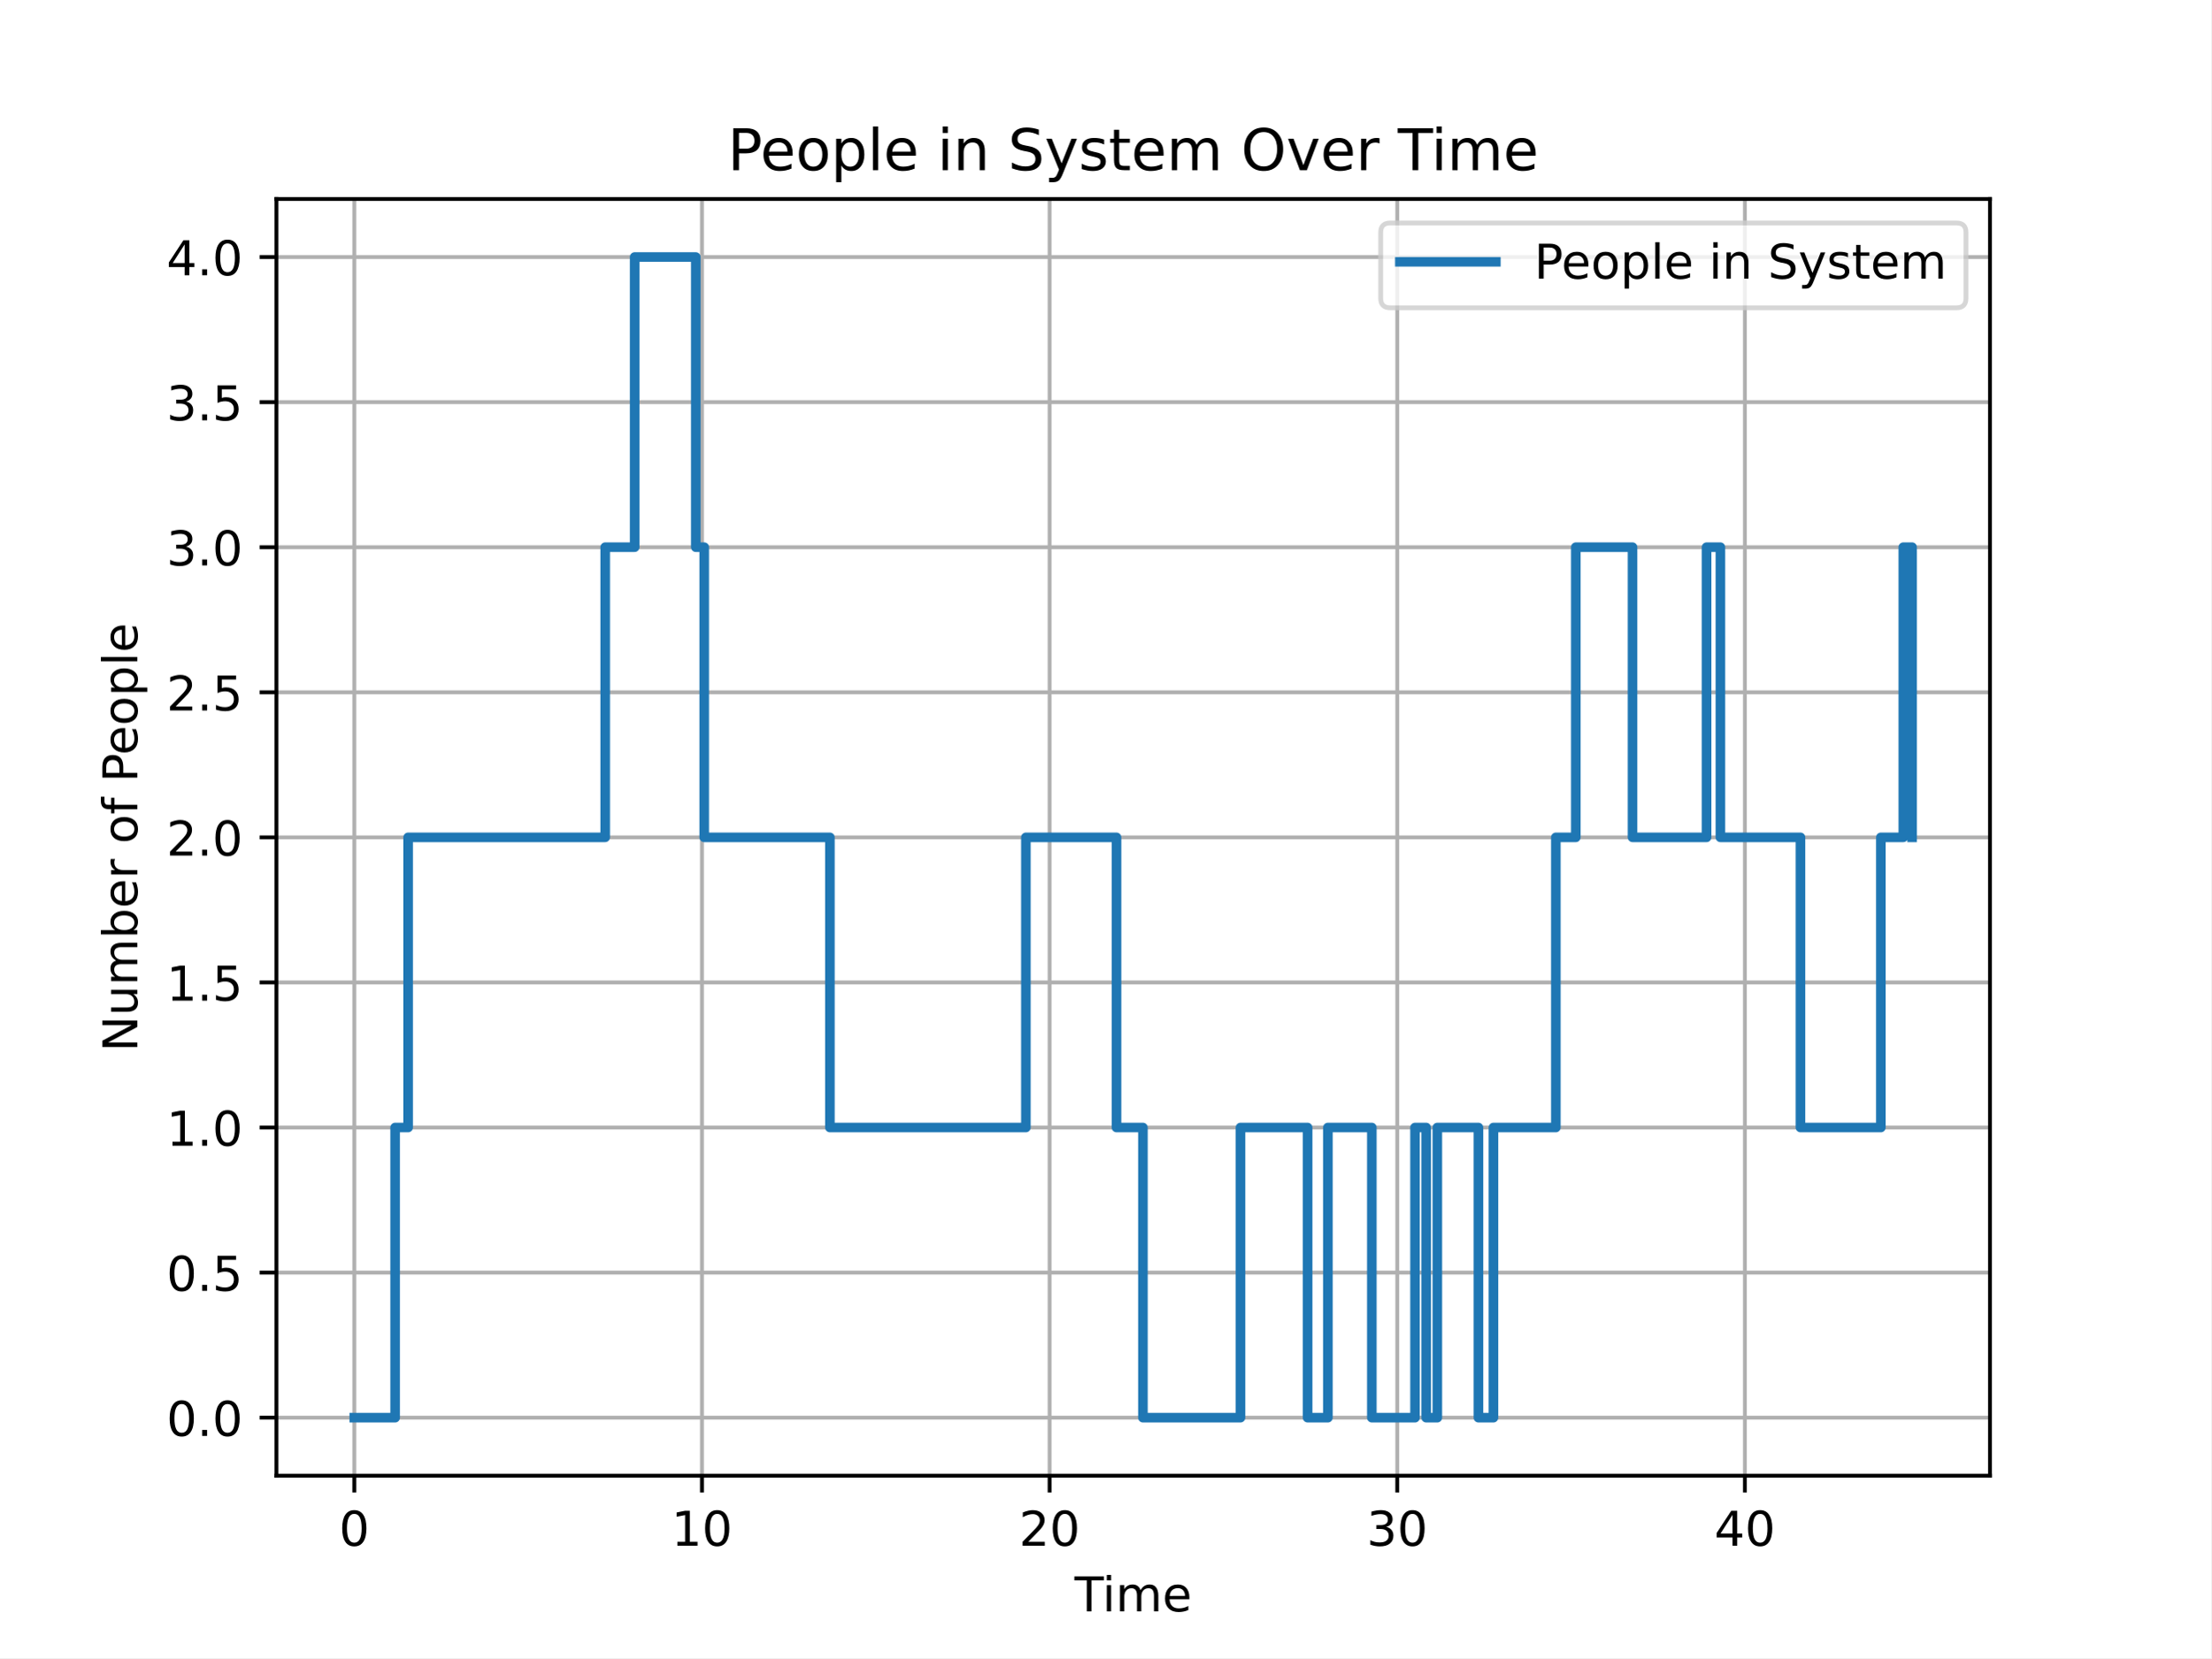
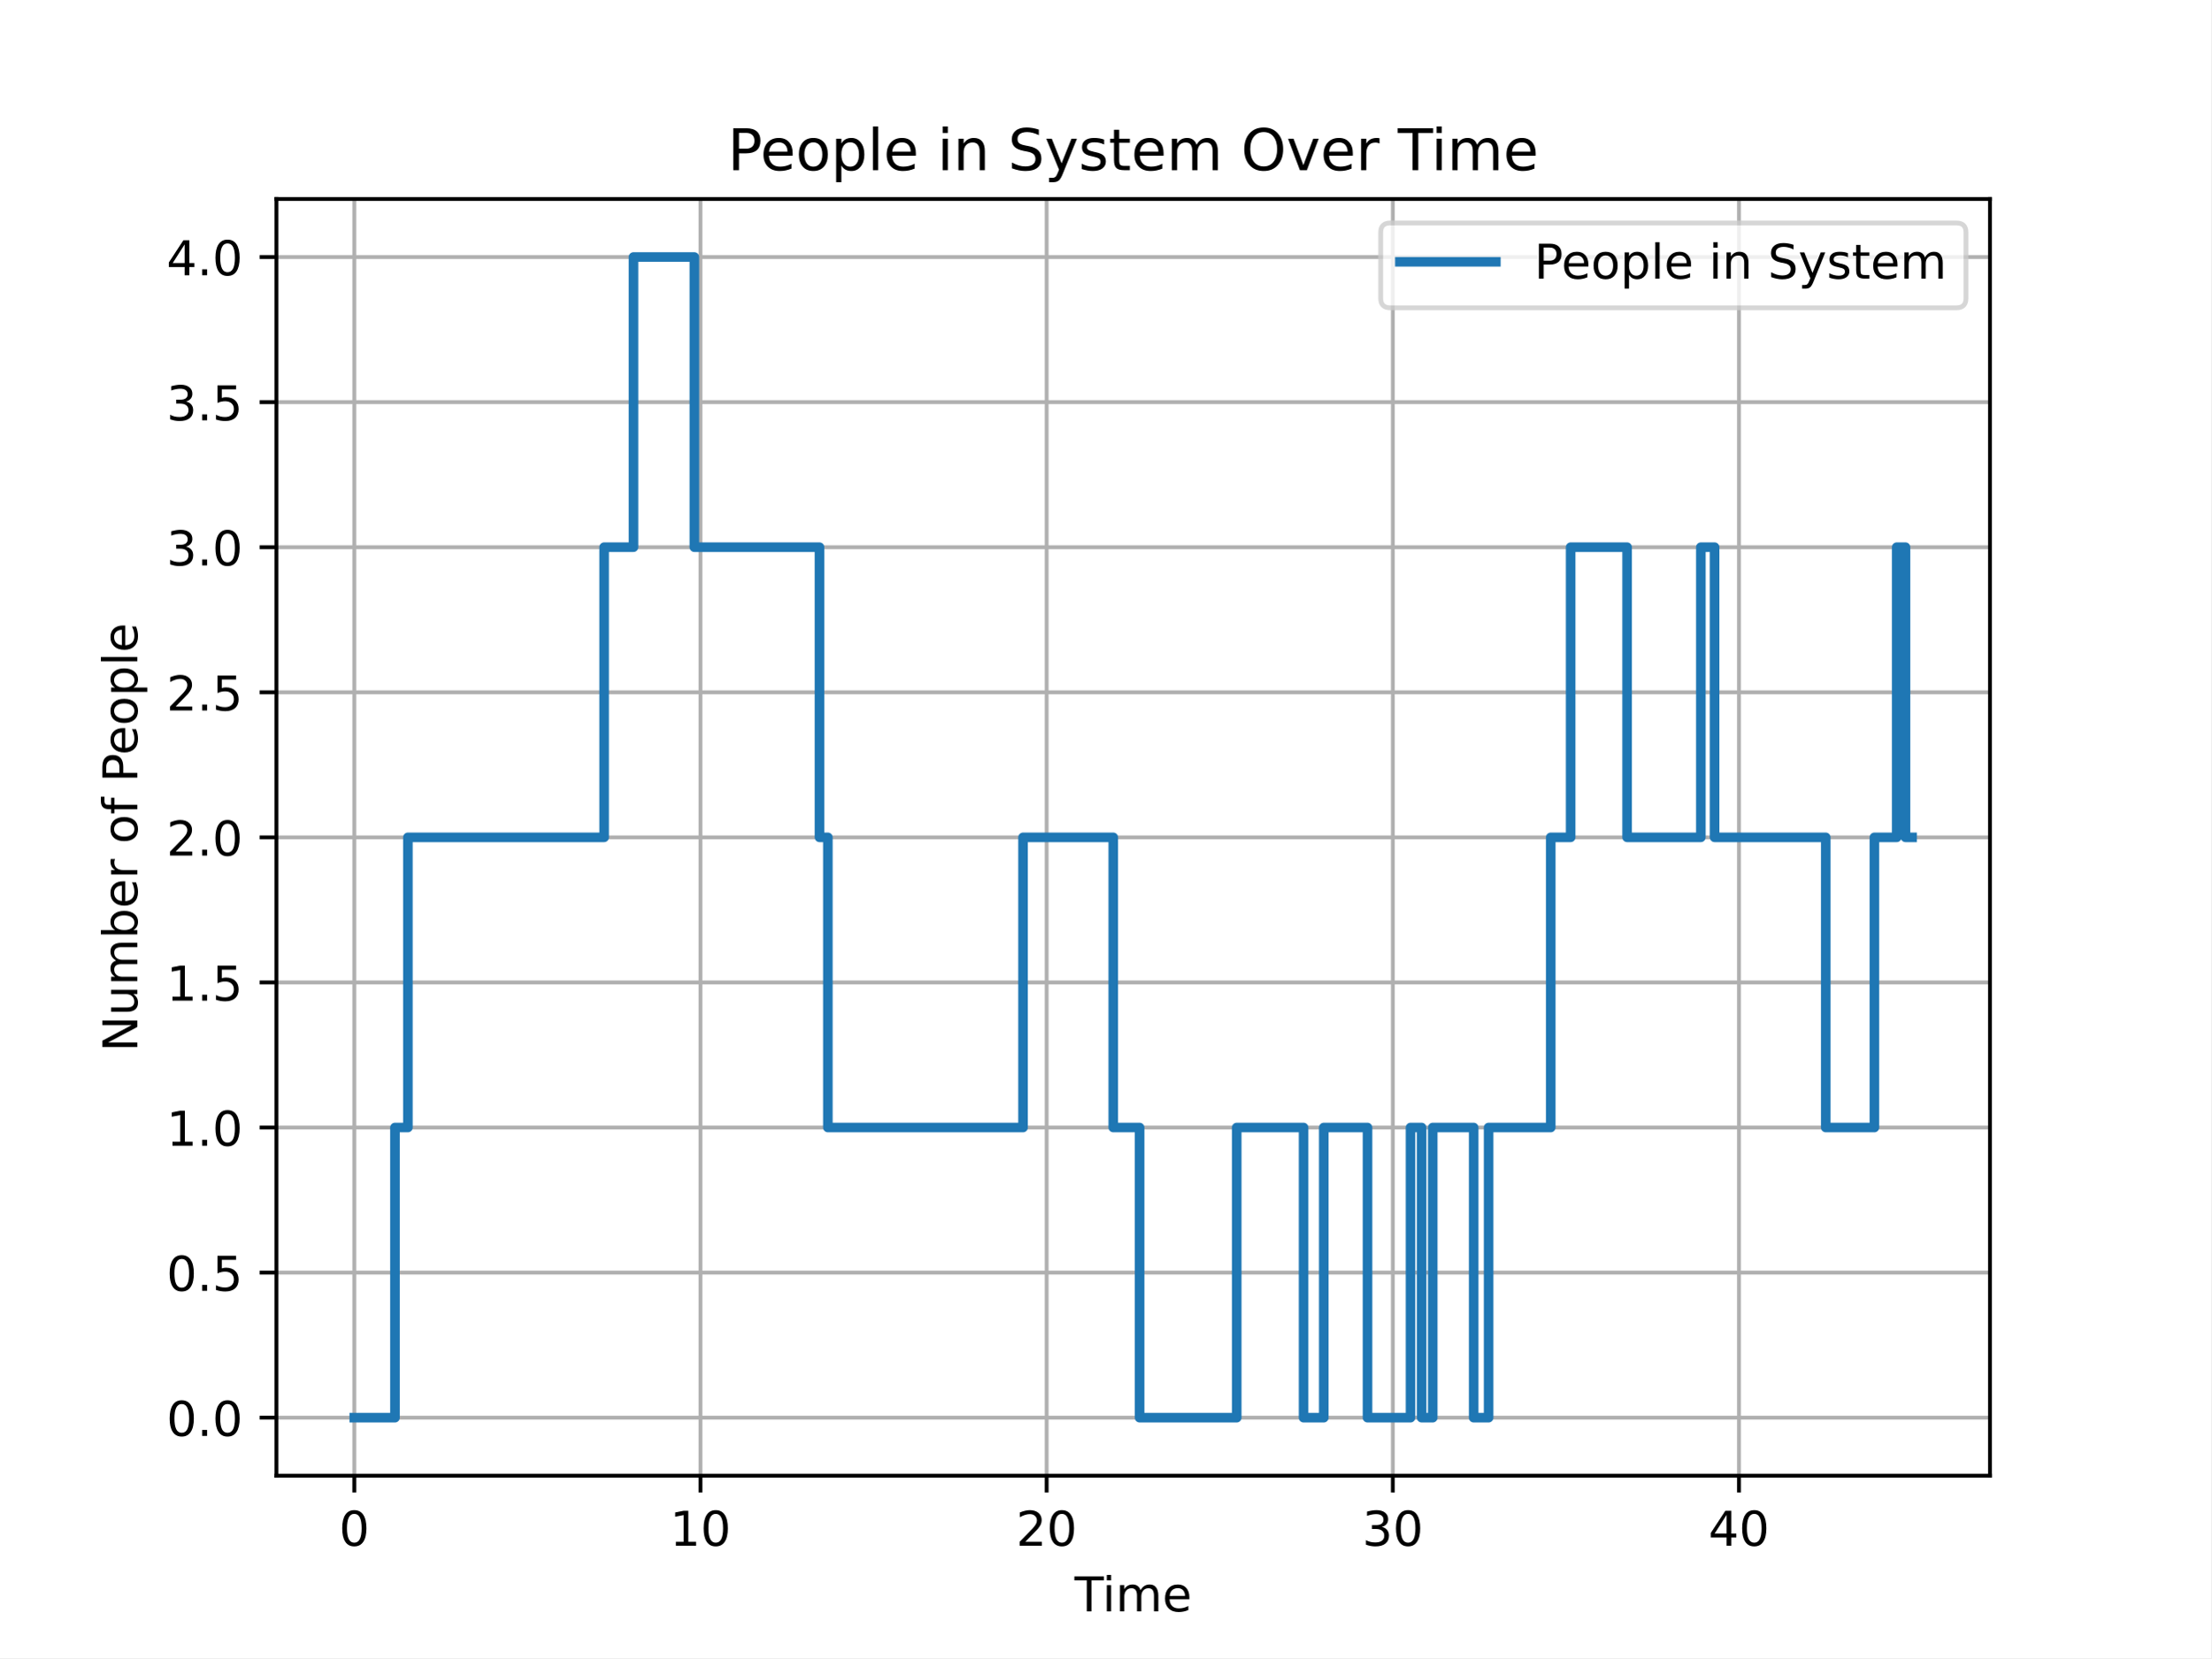
<svg xmlns="http://www.w3.org/2000/svg" xmlns:xlink="http://www.w3.org/1999/xlink" width="460.8pt" height="345.6pt" viewBox="0 0 460.8 345.6" version="1.1">
  <defs>
    <style type="text/css">*{stroke-linejoin: round; stroke-linecap: butt}</style>
  </defs>
  <g id="figure_1">
    <g id="patch_1">
      <path d="M 0 345.6  L 460.8 345.6  L 460.8 0  L 0 0  z " style="fill: #ffffff" />
    </g>
    <g id="axes_1">
      <g id="patch_2">
        <path d="M 57.6 307.584  L 414.72 307.584  L 414.72 41.472  L 57.6 41.472  z " style="fill: #ffffff" />
      </g>
      <g id="matplotlib.axis_1">
        <g id="xtick_1">
          <g id="line2d_1">
-             <path d="M 73.833 307.584  L 73.833 41.472  " clip-path="url(#p8b8bfaab5b)" style="fill: none; stroke: #b0b0b0; stroke-width: 0.8; stroke-linecap: square" />
+             <path d="M 73.833 307.584  L 73.833 41.472  " clip-path="url(#p93eee62634)" style="fill: none; stroke: #b0b0b0; stroke-width: 0.8; stroke-linecap: square" />
          </g>
          <g id="line2d_2">
            <defs>
-               <path id="m89b615da4b" d="M 0 0  L 0 3.5  " style="stroke: #000000; stroke-width: 0.8" />
+               <path id="mae97acd2d7" d="M 0 0  L 0 3.5  " style="stroke: #000000; stroke-width: 0.8" />
            </defs>
            <g>
-               <use xlink:href="#m89b615da4b" x="73.833" y="307.584" style="stroke: #000000; stroke-width: 0.8" />
+               <use xlink:href="#mae97acd2d7" x="73.833" y="307.584" style="stroke: #000000; stroke-width: 0.8" />
            </g>
          </g>
          <g id="text_1">
            <g transform="translate(70.65148 322.1824) scale(0.1 -0.1)">
              <defs>
                <path id="DejaVuSans-30" d="M 2034 4250  Q 1547 4250 1301 3770  Q 1056 3291 1056 2328  Q 1056 1369 1301 889  Q 1547 409 2034 409  Q 2525 409 2770 889  Q 3016 1369 3016 2328  Q 3016 3291 2770 3770  Q 2525 4250 2034 4250  z M 2034 4750  Q 2819 4750 3233 4129  Q 3647 3509 3647 2328  Q 3647 1150 3233 529  Q 2819 -91 2034 -91  Q 1250 -91 836 529  Q 422 1150 422 2328  Q 422 3509 836 4129  Q 1250 4750 2034 4750  z " transform="scale(0.015625)" />
              </defs>
              <use xlink:href="#DejaVuSans-30" />
            </g>
          </g>
        </g>
        <g id="xtick_2">
          <g id="line2d_3">
-             <path d="M 146.285 307.584  L 146.285 41.472  " clip-path="url(#p8b8bfaab5b)" style="fill: none; stroke: #b0b0b0; stroke-width: 0.8; stroke-linecap: square" />
+             <path d="M 145.978 307.584  L 145.978 41.472  " clip-path="url(#p93eee62634)" style="fill: none; stroke: #b0b0b0; stroke-width: 0.8; stroke-linecap: square" />
          </g>
          <g id="line2d_4">
            <g>
-               <use xlink:href="#m89b615da4b" x="146.285" y="307.584" style="stroke: #000000; stroke-width: 0.8" />
+               <use xlink:href="#mae97acd2d7" x="145.978" y="307.584" style="stroke: #000000; stroke-width: 0.8" />
            </g>
          </g>
          <g id="text_2">
-             <g transform="translate(139.9229 322.1824) scale(0.1 -0.1)">
+             <g transform="translate(139.6157 322.1824) scale(0.1 -0.1)">
              <defs>
                <path id="DejaVuSans-31" d="M 794 531  L 1825 531  L 1825 4091  L 703 3866  L 703 4441  L 1819 4666  L 2450 4666  L 2450 531  L 3481 531  L 3481 0  L 794 0  L 794 531  z " transform="scale(0.015625)" />
              </defs>
              <use xlink:href="#DejaVuSans-31" />
              <use xlink:href="#DejaVuSans-30" x="63.623" />
            </g>
          </g>
        </g>
        <g id="xtick_3">
          <g id="line2d_5">
-             <path d="M 218.738 307.584  L 218.738 41.472  " clip-path="url(#p8b8bfaab5b)" style="fill: none; stroke: #b0b0b0; stroke-width: 0.8; stroke-linecap: square" />
+             <path d="M 218.124 307.584  L 218.124 41.472  " clip-path="url(#p93eee62634)" style="fill: none; stroke: #b0b0b0; stroke-width: 0.8; stroke-linecap: square" />
          </g>
          <g id="line2d_6">
            <g>
-               <use xlink:href="#m89b615da4b" x="218.738" y="307.584" style="stroke: #000000; stroke-width: 0.8" />
+               <use xlink:href="#mae97acd2d7" x="218.124" y="307.584" style="stroke: #000000; stroke-width: 0.8" />
            </g>
          </g>
          <g id="text_3">
-             <g transform="translate(212.3755 322.1824) scale(0.1 -0.1)">
+             <g transform="translate(211.7611 322.1824) scale(0.1 -0.1)">
              <defs>
                <path id="DejaVuSans-32" d="M 1228 531  L 3431 531  L 3431 0  L 469 0  L 469 531  Q 828 903 1448 1529  Q 2069 2156 2228 2338  Q 2531 2678 2651 2914  Q 2772 3150 2772 3378  Q 2772 3750 2511 3984  Q 2250 4219 1831 4219  Q 1534 4219 1204 4116  Q 875 4013 500 3803  L 500 4441  Q 881 4594 1212 4672  Q 1544 4750 1819 4750  Q 2544 4750 2975 4387  Q 3406 4025 3406 3419  Q 3406 3131 3298 2873  Q 3191 2616 2906 2266  Q 2828 2175 2409 1742  Q 1991 1309 1228 531  z " transform="scale(0.015625)" />
              </defs>
              <use xlink:href="#DejaVuSans-32" />
              <use xlink:href="#DejaVuSans-30" x="63.623" />
            </g>
          </g>
        </g>
        <g id="xtick_4">
          <g id="line2d_7">
-             <path d="M 291.191 307.584  L 291.191 41.472  " clip-path="url(#p8b8bfaab5b)" style="fill: none; stroke: #b0b0b0; stroke-width: 0.8; stroke-linecap: square" />
+             <path d="M 290.269 307.584  L 290.269 41.472  " clip-path="url(#p93eee62634)" style="fill: none; stroke: #b0b0b0; stroke-width: 0.8; stroke-linecap: square" />
          </g>
          <g id="line2d_8">
            <g>
-               <use xlink:href="#m89b615da4b" x="291.191" y="307.584" style="stroke: #000000; stroke-width: 0.8" />
+               <use xlink:href="#mae97acd2d7" x="290.269" y="307.584" style="stroke: #000000; stroke-width: 0.8" />
            </g>
          </g>
          <g id="text_4">
-             <g transform="translate(284.8282 322.1824) scale(0.1 -0.1)">
+             <g transform="translate(283.9066 322.1824) scale(0.1 -0.1)">
              <defs>
                <path id="DejaVuSans-33" d="M 2597 2516  Q 3050 2419 3304 2112  Q 3559 1806 3559 1356  Q 3559 666 3084 287  Q 2609 -91 1734 -91  Q 1441 -91 1130 -33  Q 819 25 488 141  L 488 750  Q 750 597 1062 519  Q 1375 441 1716 441  Q 2309 441 2620 675  Q 2931 909 2931 1356  Q 2931 1769 2642 2001  Q 2353 2234 1838 2234  L 1294 2234  L 1294 2753  L 1863 2753  Q 2328 2753 2575 2939  Q 2822 3125 2822 3475  Q 2822 3834 2567 4026  Q 2313 4219 1838 4219  Q 1578 4219 1281 4162  Q 984 4106 628 3988  L 628 4550  Q 988 4650 1302 4700  Q 1616 4750 1894 4750  Q 2613 4750 3031 4423  Q 3450 4097 3450 3541  Q 3450 3153 3228 2886  Q 3006 2619 2597 2516  z " transform="scale(0.015625)" />
              </defs>
              <use xlink:href="#DejaVuSans-33" />
              <use xlink:href="#DejaVuSans-30" x="63.623" />
            </g>
          </g>
        </g>
        <g id="xtick_5">
          <g id="line2d_9">
-             <path d="M 363.643 307.584  L 363.643 41.472  " clip-path="url(#p8b8bfaab5b)" style="fill: none; stroke: #b0b0b0; stroke-width: 0.8; stroke-linecap: square" />
+             <path d="M 362.415 307.584  L 362.415 41.472  " clip-path="url(#p93eee62634)" style="fill: none; stroke: #b0b0b0; stroke-width: 0.8; stroke-linecap: square" />
          </g>
          <g id="line2d_10">
            <g>
-               <use xlink:href="#m89b615da4b" x="363.643" y="307.584" style="stroke: #000000; stroke-width: 0.8" />
+               <use xlink:href="#mae97acd2d7" x="362.415" y="307.584" style="stroke: #000000; stroke-width: 0.8" />
            </g>
          </g>
          <g id="text_5">
-             <g transform="translate(357.2809 322.1824) scale(0.1 -0.1)">
+             <g transform="translate(356.052 322.1824) scale(0.1 -0.1)">
              <defs>
                <path id="DejaVuSans-34" d="M 2419 4116  L 825 1625  L 2419 1625  L 2419 4116  z M 2253 4666  L 3047 4666  L 3047 1625  L 3713 1625  L 3713 1100  L 3047 1100  L 3047 0  L 2419 0  L 2419 1100  L 313 1100  L 313 1709  L 2253 4666  z " transform="scale(0.015625)" />
              </defs>
              <use xlink:href="#DejaVuSans-34" />
              <use xlink:href="#DejaVuSans-30" x="63.623" />
            </g>
          </g>
        </g>
        <g id="text_6">
          <g transform="translate(223.9264 335.8606) scale(0.1 -0.1)">
            <defs>
              <path id="DejaVuSans-54" d="M -19 4666  L 3928 4666  L 3928 4134  L 2272 4134  L 2272 0  L 1638 0  L 1638 4134  L -19 4134  L -19 4666  z " transform="scale(0.015625)" />
              <path id="DejaVuSans-69" d="M 603 3500  L 1178 3500  L 1178 0  L 603 0  L 603 3500  z M 603 4863  L 1178 4863  L 1178 4134  L 603 4134  L 603 4863  z " transform="scale(0.015625)" />
              <path id="DejaVuSans-6d" d="M 3328 2828  Q 3544 3216 3844 3400  Q 4144 3584 4550 3584  Q 5097 3584 5394 3201  Q 5691 2819 5691 2113  L 5691 0  L 5113 0  L 5113 2094  Q 5113 2597 4934 2840  Q 4756 3084 4391 3084  Q 3944 3084 3684 2787  Q 3425 2491 3425 1978  L 3425 0  L 2847 0  L 2847 2094  Q 2847 2600 2669 2842  Q 2491 3084 2119 3084  Q 1678 3084 1418 2786  Q 1159 2488 1159 1978  L 1159 0  L 581 0  L 581 3500  L 1159 3500  L 1159 2956  Q 1356 3278 1631 3431  Q 1906 3584 2284 3584  Q 2666 3584 2933 3390  Q 3200 3197 3328 2828  z " transform="scale(0.015625)" />
              <path id="DejaVuSans-65" d="M 3597 1894  L 3597 1613  L 953 1613  Q 991 1019 1311 708  Q 1631 397 2203 397  Q 2534 397 2845 478  Q 3156 559 3463 722  L 3463 178  Q 3153 47 2828 -22  Q 2503 -91 2169 -91  Q 1331 -91 842 396  Q 353 884 353 1716  Q 353 2575 817 3079  Q 1281 3584 2069 3584  Q 2775 3584 3186 3129  Q 3597 2675 3597 1894  z M 3022 2063  Q 3016 2534 2758 2815  Q 2500 3097 2075 3097  Q 1594 3097 1305 2825  Q 1016 2553 972 2059  L 3022 2063  z " transform="scale(0.015625)" />
            </defs>
            <use xlink:href="#DejaVuSans-54" />
            <use xlink:href="#DejaVuSans-69" x="57.959" />
            <use xlink:href="#DejaVuSans-6d" x="85.742" />
            <use xlink:href="#DejaVuSans-65" x="183.154" />
          </g>
        </g>
      </g>
      <g id="matplotlib.axis_2">
        <g id="ytick_1">
          <g id="line2d_11">
-             <path d="M 57.6 295.488  L 414.72 295.488  " clip-path="url(#p8b8bfaab5b)" style="fill: none; stroke: #b0b0b0; stroke-width: 0.8; stroke-linecap: square" />
+             <path d="M 57.6 295.488  L 414.72 295.488  " clip-path="url(#p93eee62634)" style="fill: none; stroke: #b0b0b0; stroke-width: 0.8; stroke-linecap: square" />
          </g>
          <g id="line2d_12">
            <defs>
-               <path id="m78361a91c3" d="M 0 0  L -3.5 0  " style="stroke: #000000; stroke-width: 0.8" />
+               <path id="m1711237c1e" d="M 0 0  L -3.5 0  " style="stroke: #000000; stroke-width: 0.8" />
            </defs>
            <g>
-               <use xlink:href="#m78361a91c3" x="57.6" y="295.488" style="stroke: #000000; stroke-width: 0.8" />
+               <use xlink:href="#m1711237c1e" x="57.6" y="295.488" style="stroke: #000000; stroke-width: 0.8" />
            </g>
          </g>
          <g id="text_7">
            <g transform="translate(34.69687 299.2872) scale(0.1 -0.1)">
              <defs>
                <path id="DejaVuSans-2e" d="M 684 794  L 1344 794  L 1344 0  L 684 0  L 684 794  z " transform="scale(0.015625)" />
              </defs>
              <use xlink:href="#DejaVuSans-30" />
              <use xlink:href="#DejaVuSans-2e" x="63.623" />
              <use xlink:href="#DejaVuSans-30" x="95.41" />
            </g>
          </g>
        </g>
        <g id="ytick_2">
          <g id="line2d_13">
-             <path d="M 57.6 265.248  L 414.72 265.248  " clip-path="url(#p8b8bfaab5b)" style="fill: none; stroke: #b0b0b0; stroke-width: 0.8; stroke-linecap: square" />
+             <path d="M 57.6 265.248  L 414.72 265.248  " clip-path="url(#p93eee62634)" style="fill: none; stroke: #b0b0b0; stroke-width: 0.8; stroke-linecap: square" />
          </g>
          <g id="line2d_14">
            <g>
-               <use xlink:href="#m78361a91c3" x="57.6" y="265.248" style="stroke: #000000; stroke-width: 0.8" />
+               <use xlink:href="#m1711237c1e" x="57.6" y="265.248" style="stroke: #000000; stroke-width: 0.8" />
            </g>
          </g>
          <g id="text_8">
            <g transform="translate(34.69687 269.0472) scale(0.1 -0.1)">
              <defs>
                <path id="DejaVuSans-35" d="M 691 4666  L 3169 4666  L 3169 4134  L 1269 4134  L 1269 2991  Q 1406 3038 1543 3061  Q 1681 3084 1819 3084  Q 2600 3084 3056 2656  Q 3513 2228 3513 1497  Q 3513 744 3044 326  Q 2575 -91 1722 -91  Q 1428 -91 1123 -41  Q 819 9 494 109  L 494 744  Q 775 591 1075 516  Q 1375 441 1709 441  Q 2250 441 2565 725  Q 2881 1009 2881 1497  Q 2881 1984 2565 2268  Q 2250 2553 1709 2553  Q 1456 2553 1204 2497  Q 953 2441 691 2322  L 691 4666  z " transform="scale(0.015625)" />
              </defs>
              <use xlink:href="#DejaVuSans-30" />
              <use xlink:href="#DejaVuSans-2e" x="63.623" />
              <use xlink:href="#DejaVuSans-35" x="95.41" />
            </g>
          </g>
        </g>
        <g id="ytick_3">
          <g id="line2d_15">
-             <path d="M 57.6 235.008  L 414.72 235.008  " clip-path="url(#p8b8bfaab5b)" style="fill: none; stroke: #b0b0b0; stroke-width: 0.8; stroke-linecap: square" />
+             <path d="M 57.6 235.008  L 414.72 235.008  " clip-path="url(#p93eee62634)" style="fill: none; stroke: #b0b0b0; stroke-width: 0.8; stroke-linecap: square" />
          </g>
          <g id="line2d_16">
            <g>
-               <use xlink:href="#m78361a91c3" x="57.6" y="235.008" style="stroke: #000000; stroke-width: 0.8" />
+               <use xlink:href="#m1711237c1e" x="57.6" y="235.008" style="stroke: #000000; stroke-width: 0.8" />
            </g>
          </g>
          <g id="text_9">
            <g transform="translate(34.69687 238.8072) scale(0.1 -0.1)">
              <use xlink:href="#DejaVuSans-31" />
              <use xlink:href="#DejaVuSans-2e" x="63.623" />
              <use xlink:href="#DejaVuSans-30" x="95.41" />
            </g>
          </g>
        </g>
        <g id="ytick_4">
          <g id="line2d_17">
-             <path d="M 57.6 204.768  L 414.72 204.768  " clip-path="url(#p8b8bfaab5b)" style="fill: none; stroke: #b0b0b0; stroke-width: 0.8; stroke-linecap: square" />
+             <path d="M 57.6 204.768  L 414.72 204.768  " clip-path="url(#p93eee62634)" style="fill: none; stroke: #b0b0b0; stroke-width: 0.8; stroke-linecap: square" />
          </g>
          <g id="line2d_18">
            <g>
-               <use xlink:href="#m78361a91c3" x="57.6" y="204.768" style="stroke: #000000; stroke-width: 0.8" />
+               <use xlink:href="#m1711237c1e" x="57.6" y="204.768" style="stroke: #000000; stroke-width: 0.8" />
            </g>
          </g>
          <g id="text_10">
            <g transform="translate(34.69687 208.5672) scale(0.1 -0.1)">
              <use xlink:href="#DejaVuSans-31" />
              <use xlink:href="#DejaVuSans-2e" x="63.623" />
              <use xlink:href="#DejaVuSans-35" x="95.41" />
            </g>
          </g>
        </g>
        <g id="ytick_5">
          <g id="line2d_19">
-             <path d="M 57.6 174.528  L 414.72 174.528  " clip-path="url(#p8b8bfaab5b)" style="fill: none; stroke: #b0b0b0; stroke-width: 0.8; stroke-linecap: square" />
+             <path d="M 57.6 174.528  L 414.72 174.528  " clip-path="url(#p93eee62634)" style="fill: none; stroke: #b0b0b0; stroke-width: 0.8; stroke-linecap: square" />
          </g>
          <g id="line2d_20">
            <g>
-               <use xlink:href="#m78361a91c3" x="57.6" y="174.528" style="stroke: #000000; stroke-width: 0.8" />
+               <use xlink:href="#m1711237c1e" x="57.6" y="174.528" style="stroke: #000000; stroke-width: 0.8" />
            </g>
          </g>
          <g id="text_11">
            <g transform="translate(34.69687 178.3272) scale(0.1 -0.1)">
              <use xlink:href="#DejaVuSans-32" />
              <use xlink:href="#DejaVuSans-2e" x="63.623" />
              <use xlink:href="#DejaVuSans-30" x="95.41" />
            </g>
          </g>
        </g>
        <g id="ytick_6">
          <g id="line2d_21">
-             <path d="M 57.6 144.288  L 414.72 144.288  " clip-path="url(#p8b8bfaab5b)" style="fill: none; stroke: #b0b0b0; stroke-width: 0.8; stroke-linecap: square" />
+             <path d="M 57.6 144.288  L 414.72 144.288  " clip-path="url(#p93eee62634)" style="fill: none; stroke: #b0b0b0; stroke-width: 0.8; stroke-linecap: square" />
          </g>
          <g id="line2d_22">
            <g>
-               <use xlink:href="#m78361a91c3" x="57.6" y="144.288" style="stroke: #000000; stroke-width: 0.8" />
+               <use xlink:href="#m1711237c1e" x="57.6" y="144.288" style="stroke: #000000; stroke-width: 0.8" />
            </g>
          </g>
          <g id="text_12">
            <g transform="translate(34.69687 148.0872) scale(0.1 -0.1)">
              <use xlink:href="#DejaVuSans-32" />
              <use xlink:href="#DejaVuSans-2e" x="63.623" />
              <use xlink:href="#DejaVuSans-35" x="95.41" />
            </g>
          </g>
        </g>
        <g id="ytick_7">
          <g id="line2d_23">
-             <path d="M 57.6 114.048  L 414.72 114.048  " clip-path="url(#p8b8bfaab5b)" style="fill: none; stroke: #b0b0b0; stroke-width: 0.8; stroke-linecap: square" />
+             <path d="M 57.6 114.048  L 414.72 114.048  " clip-path="url(#p93eee62634)" style="fill: none; stroke: #b0b0b0; stroke-width: 0.8; stroke-linecap: square" />
          </g>
          <g id="line2d_24">
            <g>
-               <use xlink:href="#m78361a91c3" x="57.6" y="114.048" style="stroke: #000000; stroke-width: 0.8" />
+               <use xlink:href="#m1711237c1e" x="57.6" y="114.048" style="stroke: #000000; stroke-width: 0.8" />
            </g>
          </g>
          <g id="text_13">
            <g transform="translate(34.69687 117.8472) scale(0.1 -0.1)">
              <use xlink:href="#DejaVuSans-33" />
              <use xlink:href="#DejaVuSans-2e" x="63.623" />
              <use xlink:href="#DejaVuSans-30" x="95.41" />
            </g>
          </g>
        </g>
        <g id="ytick_8">
          <g id="line2d_25">
-             <path d="M 57.6 83.808  L 414.72 83.808  " clip-path="url(#p8b8bfaab5b)" style="fill: none; stroke: #b0b0b0; stroke-width: 0.8; stroke-linecap: square" />
+             <path d="M 57.6 83.808  L 414.72 83.808  " clip-path="url(#p93eee62634)" style="fill: none; stroke: #b0b0b0; stroke-width: 0.8; stroke-linecap: square" />
          </g>
          <g id="line2d_26">
            <g>
-               <use xlink:href="#m78361a91c3" x="57.6" y="83.808" style="stroke: #000000; stroke-width: 0.8" />
+               <use xlink:href="#m1711237c1e" x="57.6" y="83.808" style="stroke: #000000; stroke-width: 0.8" />
            </g>
          </g>
          <g id="text_14">
            <g transform="translate(34.69687 87.60722) scale(0.1 -0.1)">
              <use xlink:href="#DejaVuSans-33" />
              <use xlink:href="#DejaVuSans-2e" x="63.623" />
              <use xlink:href="#DejaVuSans-35" x="95.41" />
            </g>
          </g>
        </g>
        <g id="ytick_9">
          <g id="line2d_27">
-             <path d="M 57.6 53.568  L 414.72 53.568  " clip-path="url(#p8b8bfaab5b)" style="fill: none; stroke: #b0b0b0; stroke-width: 0.8; stroke-linecap: square" />
+             <path d="M 57.6 53.568  L 414.72 53.568  " clip-path="url(#p93eee62634)" style="fill: none; stroke: #b0b0b0; stroke-width: 0.8; stroke-linecap: square" />
          </g>
          <g id="line2d_28">
            <g>
-               <use xlink:href="#m78361a91c3" x="57.6" y="53.568" style="stroke: #000000; stroke-width: 0.8" />
+               <use xlink:href="#m1711237c1e" x="57.6" y="53.568" style="stroke: #000000; stroke-width: 0.8" />
            </g>
          </g>
          <g id="text_15">
            <g transform="translate(34.69687 57.36722) scale(0.1 -0.1)">
              <use xlink:href="#DejaVuSans-34" />
              <use xlink:href="#DejaVuSans-2e" x="63.623" />
              <use xlink:href="#DejaVuSans-30" x="95.41" />
            </g>
          </g>
        </g>
        <g id="text_16">
          <g transform="translate(28.61719 219.221) rotate(-90) scale(0.1 -0.1)">
            <defs>
              <path id="DejaVuSans-4e" d="M 628 4666  L 1478 4666  L 3547 763  L 3547 4666  L 4159 4666  L 4159 0  L 3309 0  L 1241 3903  L 1241 0  L 628 0  L 628 4666  z " transform="scale(0.015625)" />
              <path id="DejaVuSans-75" d="M 544 1381  L 544 3500  L 1119 3500  L 1119 1403  Q 1119 906 1312 657  Q 1506 409 1894 409  Q 2359 409 2629 706  Q 2900 1003 2900 1516  L 2900 3500  L 3475 3500  L 3475 0  L 2900 0  L 2900 538  Q 2691 219 2414 64  Q 2138 -91 1772 -91  Q 1169 -91 856 284  Q 544 659 544 1381  z M 1991 3584  L 1991 3584  z " transform="scale(0.015625)" />
              <path id="DejaVuSans-62" d="M 3116 1747  Q 3116 2381 2855 2742  Q 2594 3103 2138 3103  Q 1681 3103 1420 2742  Q 1159 2381 1159 1747  Q 1159 1113 1420 752  Q 1681 391 2138 391  Q 2594 391 2855 752  Q 3116 1113 3116 1747  z M 1159 2969  Q 1341 3281 1617 3432  Q 1894 3584 2278 3584  Q 2916 3584 3314 3078  Q 3713 2572 3713 1747  Q 3713 922 3314 415  Q 2916 -91 2278 -91  Q 1894 -91 1617 61  Q 1341 213 1159 525  L 1159 0  L 581 0  L 581 4863  L 1159 4863  L 1159 2969  z " transform="scale(0.015625)" />
              <path id="DejaVuSans-72" d="M 2631 2963  Q 2534 3019 2420 3045  Q 2306 3072 2169 3072  Q 1681 3072 1420 2755  Q 1159 2438 1159 1844  L 1159 0  L 581 0  L 581 3500  L 1159 3500  L 1159 2956  Q 1341 3275 1631 3429  Q 1922 3584 2338 3584  Q 2397 3584 2469 3576  Q 2541 3569 2628 3553  L 2631 2963  z " transform="scale(0.015625)" />
              <path id="DejaVuSans-20" transform="scale(0.015625)" />
              <path id="DejaVuSans-6f" d="M 1959 3097  Q 1497 3097 1228 2736  Q 959 2375 959 1747  Q 959 1119 1226 758  Q 1494 397 1959 397  Q 2419 397 2687 759  Q 2956 1122 2956 1747  Q 2956 2369 2687 2733  Q 2419 3097 1959 3097  z M 1959 3584  Q 2709 3584 3137 3096  Q 3566 2609 3566 1747  Q 3566 888 3137 398  Q 2709 -91 1959 -91  Q 1206 -91 779 398  Q 353 888 353 1747  Q 353 2609 779 3096  Q 1206 3584 1959 3584  z " transform="scale(0.015625)" />
              <path id="DejaVuSans-66" d="M 2375 4863  L 2375 4384  L 1825 4384  Q 1516 4384 1395 4259  Q 1275 4134 1275 3809  L 1275 3500  L 2222 3500  L 2222 3053  L 1275 3053  L 1275 0  L 697 0  L 697 3053  L 147 3053  L 147 3500  L 697 3500  L 697 3744  Q 697 4328 969 4595  Q 1241 4863 1831 4863  L 2375 4863  z " transform="scale(0.015625)" />
              <path id="DejaVuSans-50" d="M 1259 4147  L 1259 2394  L 2053 2394  Q 2494 2394 2734 2622  Q 2975 2850 2975 3272  Q 2975 3691 2734 3919  Q 2494 4147 2053 4147  L 1259 4147  z M 628 4666  L 2053 4666  Q 2838 4666 3239 4311  Q 3641 3956 3641 3272  Q 3641 2581 3239 2228  Q 2838 1875 2053 1875  L 1259 1875  L 1259 0  L 628 0  L 628 4666  z " transform="scale(0.015625)" />
              <path id="DejaVuSans-70" d="M 1159 525  L 1159 -1331  L 581 -1331  L 581 3500  L 1159 3500  L 1159 2969  Q 1341 3281 1617 3432  Q 1894 3584 2278 3584  Q 2916 3584 3314 3078  Q 3713 2572 3713 1747  Q 3713 922 3314 415  Q 2916 -91 2278 -91  Q 1894 -91 1617 61  Q 1341 213 1159 525  z M 3116 1747  Q 3116 2381 2855 2742  Q 2594 3103 2138 3103  Q 1681 3103 1420 2742  Q 1159 2381 1159 1747  Q 1159 1113 1420 752  Q 1681 391 2138 391  Q 2594 391 2855 752  Q 3116 1113 3116 1747  z " transform="scale(0.015625)" />
              <path id="DejaVuSans-6c" d="M 603 4863  L 1178 4863  L 1178 0  L 603 0  L 603 4863  z " transform="scale(0.015625)" />
            </defs>
            <use xlink:href="#DejaVuSans-4e" />
            <use xlink:href="#DejaVuSans-75" x="74.805" />
            <use xlink:href="#DejaVuSans-6d" x="138.184" />
            <use xlink:href="#DejaVuSans-62" x="235.596" />
            <use xlink:href="#DejaVuSans-65" x="299.072" />
            <use xlink:href="#DejaVuSans-72" x="360.596" />
            <use xlink:href="#DejaVuSans-20" x="401.709" />
            <use xlink:href="#DejaVuSans-6f" x="433.496" />
            <use xlink:href="#DejaVuSans-66" x="494.678" />
            <use xlink:href="#DejaVuSans-20" x="529.883" />
            <use xlink:href="#DejaVuSans-50" x="561.67" />
            <use xlink:href="#DejaVuSans-65" x="618.348" />
            <use xlink:href="#DejaVuSans-6f" x="679.871" />
            <use xlink:href="#DejaVuSans-70" x="741.053" />
            <use xlink:href="#DejaVuSans-6c" x="804.529" />
            <use xlink:href="#DejaVuSans-65" x="832.312" />
          </g>
        </g>
      </g>
      <g id="line2d_29">
-         <path d="M 73.833 295.488  L 82.346 295.488  L 82.346 235.008  L 85.05 235.008  L 85.05 174.528  L 126.122 174.528  L 126.122 114.048  L 132.264 114.048  L 132.264 53.568  L 145.003 53.568  L 145.003 114.048  L 146.759 114.048  L 146.759 174.528  L 172.949 174.528  L 172.949 235.008  L 213.796 235.008  L 213.796 174.528  L 232.681 174.528  L 232.681 235.008  L 238.19 235.008  L 238.19 295.488  L 258.517 295.488  L 258.517 235.008  L 272.509 235.008  L 272.509 295.488  L 276.738 295.488  L 276.738 235.008  L 285.892 235.008  L 285.892 295.488  L 294.894 295.488  L 294.894 235.008  L 297.221 235.008  L 297.221 295.488  L 299.541 295.488  L 299.541 235.008  L 308.111 235.008  L 308.111 295.488  L 311.237 295.488  L 311.237 235.008  L 324.241 235.008  L 324.241 174.528  L 328.406 174.528  L 328.406 114.048  L 340.224 114.048  L 340.224 174.528  L 355.657 174.528  L 355.657 114.048  L 358.534 114.048  L 358.534 174.528  L 375.224 174.528  L 375.224 235.008  L 391.978 235.008  L 391.978 174.528  L 396.652 174.528  L 396.652 114.048  L 398.487 114.048  L 398.487 174.528  L 398.487 174.528  L 398.487 174.528  " clip-path="url(#p8b8bfaab5b)" style="fill: none; stroke: #1f77b4; stroke-width: 2; stroke-linecap: square" />
+         <path d="M 73.833 295.488  L 82.31 295.488  L 82.31 235.008  L 85.003 235.008  L 85.003 174.528  L 125.9 174.528  L 125.9 114.048  L 132.016 114.048  L 132.016 53.568  L 144.702 53.568  L 144.702 114.048  L 170.781 114.048  L 170.781 174.528  L 172.529 174.528  L 172.529 235.008  L 213.203 235.008  L 213.203 174.528  L 232.008 174.528  L 232.008 235.008  L 237.493 235.008  L 237.493 295.488  L 257.734 295.488  L 257.734 235.008  L 271.667 235.008  L 271.667 295.488  L 275.878 295.488  L 275.878 235.008  L 284.993 235.008  L 284.993 295.488  L 293.957 295.488  L 293.957 235.008  L 296.273 235.008  L 296.273 295.488  L 298.584 295.488  L 298.584 235.008  L 307.118 235.008  L 307.118 295.488  L 310.23 295.488  L 310.23 235.008  L 323.179 235.008  L 323.179 174.528  L 327.327 174.528  L 327.327 114.048  L 339.095 114.048  L 339.095 174.528  L 354.462 174.528  L 354.462 114.048  L 357.327 114.048  L 357.327 174.528  L 380.491 174.528  L 380.491 235.008  L 390.629 235.008  L 390.629 174.528  L 395.284 174.528  L 395.284 114.048  L 397.111 114.048  L 397.111 174.528  L 398.487 174.528  L 398.487 174.528  " clip-path="url(#p93eee62634)" style="fill: none; stroke: #1f77b4; stroke-width: 2; stroke-linecap: square" />
      </g>
      <g id="patch_3">
        <path d="M 57.6 307.584  L 57.6 41.472  " style="fill: none; stroke: #000000; stroke-width: 0.8; stroke-linejoin: miter; stroke-linecap: square" />
      </g>
      <g id="patch_4">
        <path d="M 414.72 307.584  L 414.72 41.472  " style="fill: none; stroke: #000000; stroke-width: 0.8; stroke-linejoin: miter; stroke-linecap: square" />
      </g>
      <g id="patch_5">
        <path d="M 57.6 307.584  L 414.72 307.584  " style="fill: none; stroke: #000000; stroke-width: 0.8; stroke-linejoin: miter; stroke-linecap: square" />
      </g>
      <g id="patch_6">
        <path d="M 57.6 41.472  L 414.72 41.472  " style="fill: none; stroke: #000000; stroke-width: 0.8; stroke-linejoin: miter; stroke-linecap: square" />
      </g>
      <g id="text_17">
        <g transform="translate(151.6444 35.472) scale(0.12 -0.12)">
          <defs>
            <path id="DejaVuSans-6e" d="M 3513 2113  L 3513 0  L 2938 0  L 2938 2094  Q 2938 2591 2744 2837  Q 2550 3084 2163 3084  Q 1697 3084 1428 2787  Q 1159 2491 1159 1978  L 1159 0  L 581 0  L 581 3500  L 1159 3500  L 1159 2956  Q 1366 3272 1645 3428  Q 1925 3584 2291 3584  Q 2894 3584 3203 3211  Q 3513 2838 3513 2113  z " transform="scale(0.015625)" />
            <path id="DejaVuSans-53" d="M 3425 4513  L 3425 3897  Q 3066 4069 2747 4153  Q 2428 4238 2131 4238  Q 1616 4238 1336 4038  Q 1056 3838 1056 3469  Q 1056 3159 1242 3001  Q 1428 2844 1947 2747  L 2328 2669  Q 3034 2534 3370 2195  Q 3706 1856 3706 1288  Q 3706 609 3251 259  Q 2797 -91 1919 -91  Q 1588 -91 1214 -16  Q 841 59 441 206  L 441 856  Q 825 641 1194 531  Q 1563 422 1919 422  Q 2459 422 2753 634  Q 3047 847 3047 1241  Q 3047 1584 2836 1778  Q 2625 1972 2144 2069  L 1759 2144  Q 1053 2284 737 2584  Q 422 2884 422 3419  Q 422 4038 858 4394  Q 1294 4750 2059 4750  Q 2388 4750 2728 4690  Q 3069 4631 3425 4513  z " transform="scale(0.015625)" />
            <path id="DejaVuSans-79" d="M 2059 -325  Q 1816 -950 1584 -1140  Q 1353 -1331 966 -1331  L 506 -1331  L 506 -850  L 844 -850  Q 1081 -850 1212 -737  Q 1344 -625 1503 -206  L 1606 56  L 191 3500  L 800 3500  L 1894 763  L 2988 3500  L 3597 3500  L 2059 -325  z " transform="scale(0.015625)" />
            <path id="DejaVuSans-73" d="M 2834 3397  L 2834 2853  Q 2591 2978 2328 3040  Q 2066 3103 1784 3103  Q 1356 3103 1142 2972  Q 928 2841 928 2578  Q 928 2378 1081 2264  Q 1234 2150 1697 2047  L 1894 2003  Q 2506 1872 2764 1633  Q 3022 1394 3022 966  Q 3022 478 2636 193  Q 2250 -91 1575 -91  Q 1294 -91 989 -36  Q 684 19 347 128  L 347 722  Q 666 556 975 473  Q 1284 391 1588 391  Q 1994 391 2212 530  Q 2431 669 2431 922  Q 2431 1156 2273 1281  Q 2116 1406 1581 1522  L 1381 1569  Q 847 1681 609 1914  Q 372 2147 372 2553  Q 372 3047 722 3315  Q 1072 3584 1716 3584  Q 2034 3584 2315 3537  Q 2597 3491 2834 3397  z " transform="scale(0.015625)" />
            <path id="DejaVuSans-74" d="M 1172 4494  L 1172 3500  L 2356 3500  L 2356 3053  L 1172 3053  L 1172 1153  Q 1172 725 1289 603  Q 1406 481 1766 481  L 2356 481  L 2356 0  L 1766 0  Q 1100 0 847 248  Q 594 497 594 1153  L 594 3053  L 172 3053  L 172 3500  L 594 3500  L 594 4494  L 1172 4494  z " transform="scale(0.015625)" />
            <path id="DejaVuSans-4f" d="M 2522 4238  Q 1834 4238 1429 3725  Q 1025 3213 1025 2328  Q 1025 1447 1429 934  Q 1834 422 2522 422  Q 3209 422 3611 934  Q 4013 1447 4013 2328  Q 4013 3213 3611 3725  Q 3209 4238 2522 4238  z M 2522 4750  Q 3503 4750 4090 4092  Q 4678 3434 4678 2328  Q 4678 1225 4090 567  Q 3503 -91 2522 -91  Q 1538 -91 948 565  Q 359 1222 359 2328  Q 359 3434 948 4092  Q 1538 4750 2522 4750  z " transform="scale(0.015625)" />
            <path id="DejaVuSans-76" d="M 191 3500  L 800 3500  L 1894 563  L 2988 3500  L 3597 3500  L 2284 0  L 1503 0  L 191 3500  z " transform="scale(0.015625)" />
          </defs>
          <use xlink:href="#DejaVuSans-50" />
          <use xlink:href="#DejaVuSans-65" x="56.678" />
          <use xlink:href="#DejaVuSans-6f" x="118.201" />
          <use xlink:href="#DejaVuSans-70" x="179.383" />
          <use xlink:href="#DejaVuSans-6c" x="242.859" />
          <use xlink:href="#DejaVuSans-65" x="270.643" />
          <use xlink:href="#DejaVuSans-20" x="332.166" />
          <use xlink:href="#DejaVuSans-69" x="363.953" />
          <use xlink:href="#DejaVuSans-6e" x="391.736" />
          <use xlink:href="#DejaVuSans-20" x="455.115" />
          <use xlink:href="#DejaVuSans-53" x="486.902" />
          <use xlink:href="#DejaVuSans-79" x="550.379" />
          <use xlink:href="#DejaVuSans-73" x="609.559" />
          <use xlink:href="#DejaVuSans-74" x="661.658" />
          <use xlink:href="#DejaVuSans-65" x="700.867" />
          <use xlink:href="#DejaVuSans-6d" x="762.391" />
          <use xlink:href="#DejaVuSans-20" x="859.803" />
          <use xlink:href="#DejaVuSans-4f" x="891.59" />
          <use xlink:href="#DejaVuSans-76" x="970.301" />
          <use xlink:href="#DejaVuSans-65" x="1029.48" />
          <use xlink:href="#DejaVuSans-72" x="1091.004" />
          <use xlink:href="#DejaVuSans-20" x="1132.117" />
          <use xlink:href="#DejaVuSans-54" x="1163.904" />
          <use xlink:href="#DejaVuSans-69" x="1221.863" />
          <use xlink:href="#DejaVuSans-6d" x="1249.646" />
          <use xlink:href="#DejaVuSans-65" x="1347.059" />
        </g>
      </g>
      <g id="legend_1">
        <g id="patch_7">
          <path d="M 289.739 64.15  L 407.72 64.15  Q 409.72 64.15 409.72 62.15  L 409.72 48.472  Q 409.72 46.472 407.72 46.472  L 289.739 46.472  Q 287.739 46.472 287.739 48.472  L 287.739 62.15  Q 287.739 64.15 289.739 64.15  z " style="fill: #ffffff; opacity: 0.8; stroke: #cccccc; stroke-linejoin: miter" />
        </g>
        <g id="line2d_30">
          <path d="M 291.739 54.57  L 301.739 54.57  L 301.739 54.57  L 311.739 54.57  L 311.739 54.57  " style="fill: none; stroke: #1f77b4; stroke-width: 2; stroke-linecap: square" />
        </g>
        <g id="text_18">
          <g transform="translate(319.7387 58.07044) scale(0.1 -0.1)">
            <use xlink:href="#DejaVuSans-50" />
            <use xlink:href="#DejaVuSans-65" x="56.678" />
            <use xlink:href="#DejaVuSans-6f" x="118.201" />
            <use xlink:href="#DejaVuSans-70" x="179.383" />
            <use xlink:href="#DejaVuSans-6c" x="242.859" />
            <use xlink:href="#DejaVuSans-65" x="270.643" />
            <use xlink:href="#DejaVuSans-20" x="332.166" />
            <use xlink:href="#DejaVuSans-69" x="363.953" />
            <use xlink:href="#DejaVuSans-6e" x="391.736" />
            <use xlink:href="#DejaVuSans-20" x="455.115" />
            <use xlink:href="#DejaVuSans-53" x="486.902" />
            <use xlink:href="#DejaVuSans-79" x="550.379" />
            <use xlink:href="#DejaVuSans-73" x="609.559" />
            <use xlink:href="#DejaVuSans-74" x="661.658" />
            <use xlink:href="#DejaVuSans-65" x="700.867" />
            <use xlink:href="#DejaVuSans-6d" x="762.391" />
          </g>
        </g>
      </g>
    </g>
  </g>
  <defs>
-     <clipPath id="p8b8bfaab5b">
+     <clipPath id="p93eee62634">
      <rect x="57.6" y="41.472" width="357.12" height="266.112" />
    </clipPath>
  </defs>
</svg>
